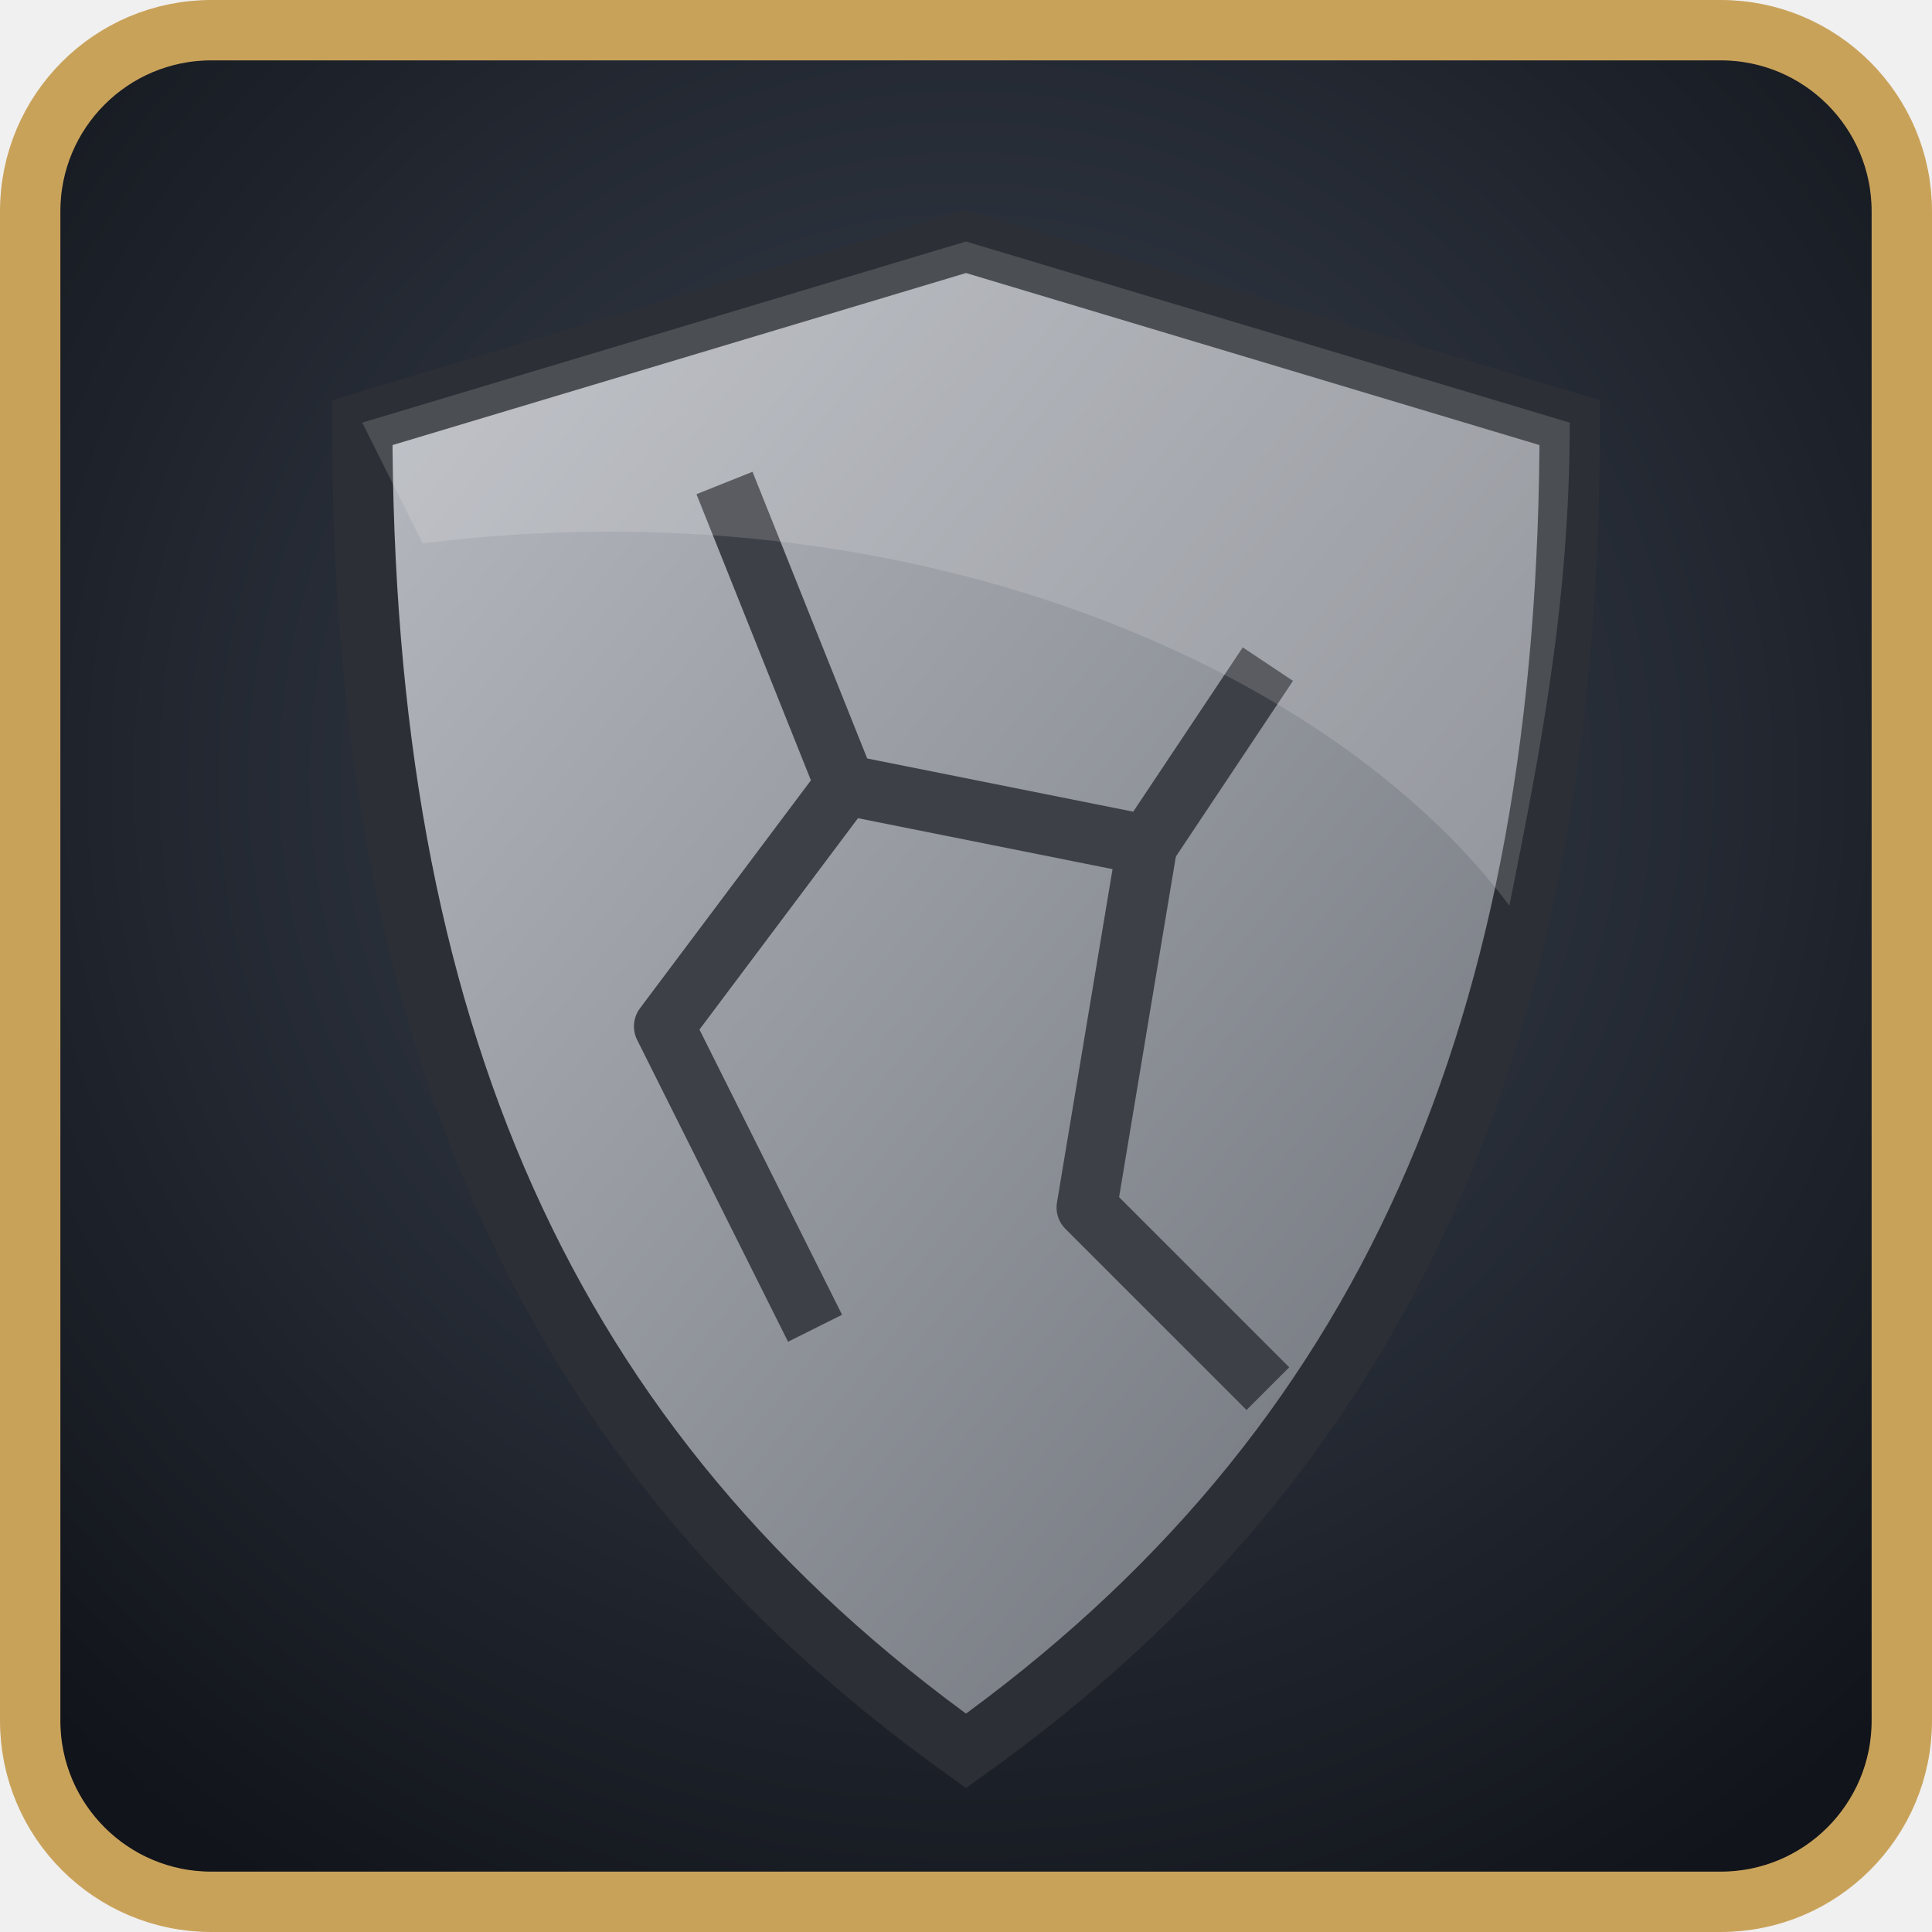
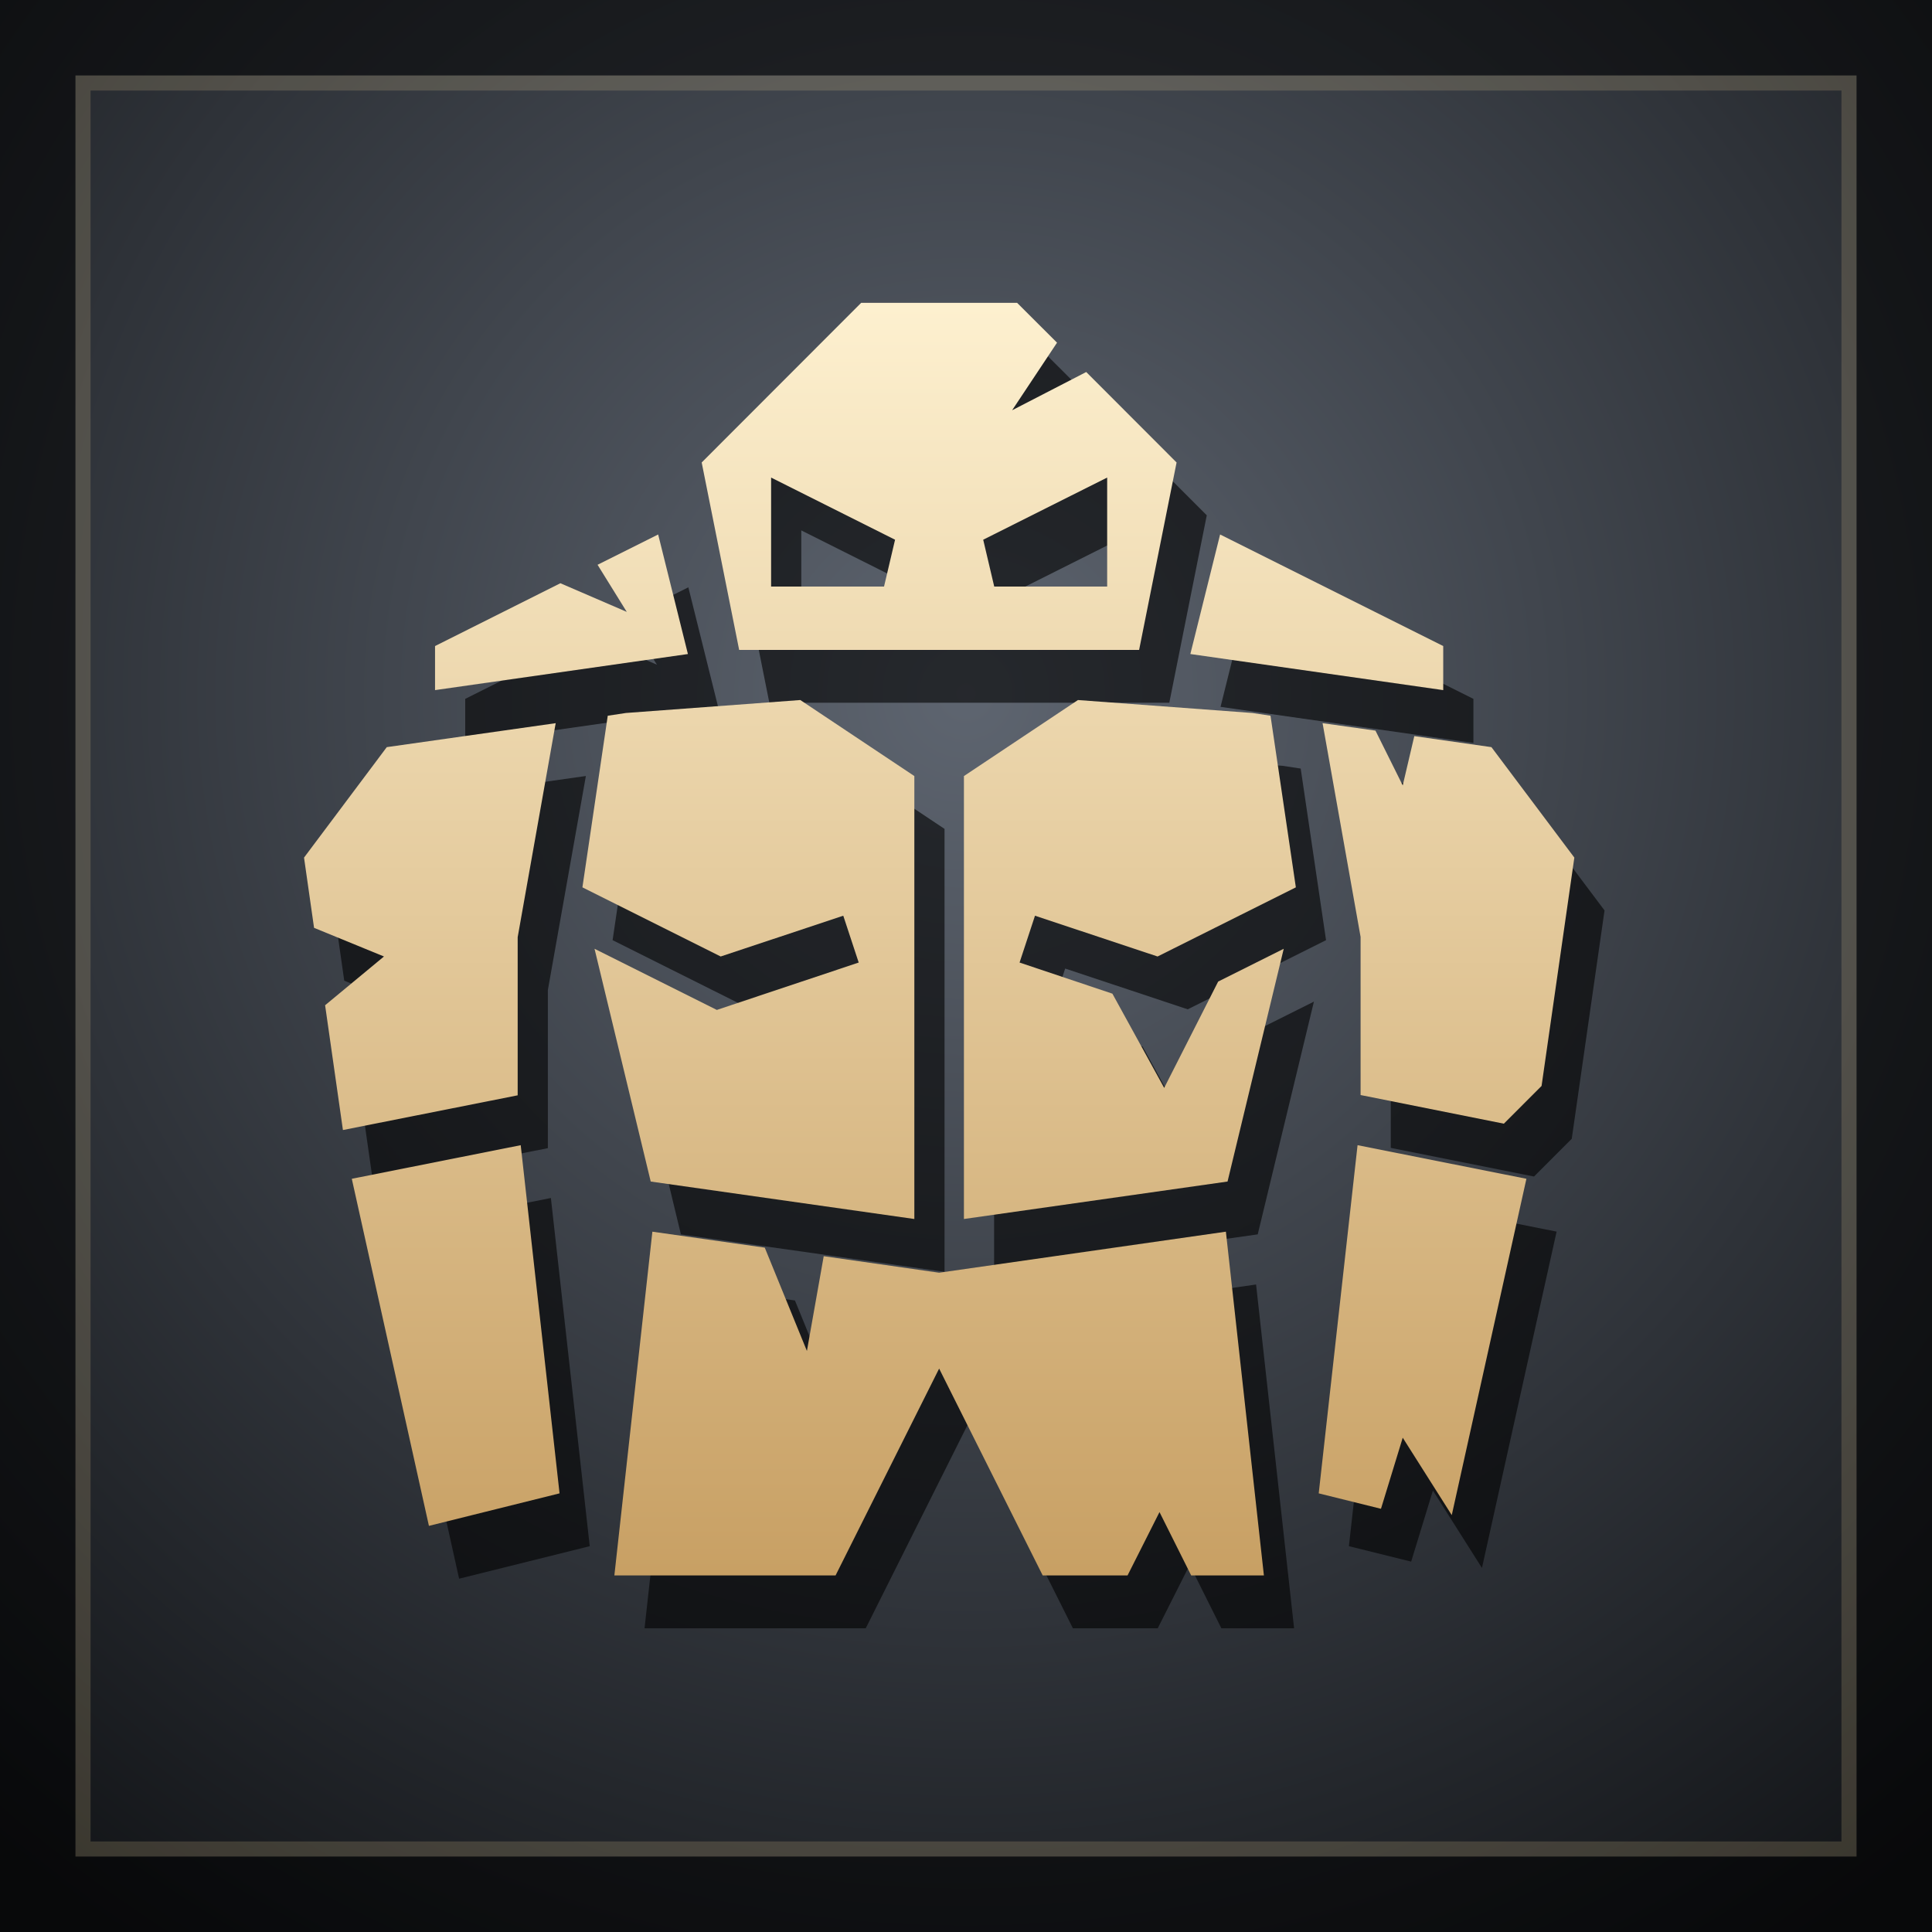
- <svg xmlns="http://www.w3.org/2000/svg" width="64" height="64" viewBox="0 0 64 64">
+ <svg xmlns="http://www.w3.org/2000/svg" viewBox="0 0 512 512">
  <defs>
-     <radialGradient id="bg" cx="50%" cy="40%" r="70%">
-       <stop offset="0" stop-color="#3c4452" />
-       <stop offset="1" stop-color="#11141a" />
+     <radialGradient id="bg" cx="50%" cy="36%" r="78%">
+       <stop offset="0" stop-color="#5e6570" />
+       <stop offset="1" stop-color="#111316" />
    </radialGradient>
-     <linearGradient id="stone" x1="0" y1="0" x2="1" y2="1">
-       <stop offset="0" stop-color="#b9bcc2" />
-       <stop offset="1" stop-color="#6a6e76" />
+     <linearGradient id="ink" x1="0" y1="0" x2="0" y2="1">
+       <stop offset="0" stop-color="#fdf0cf" />
+       <stop offset="1" stop-color="#c8a064" />
    </linearGradient>
  </defs>
-   <rect x="1" y="1" width="62" height="62" rx="6" fill="url(#bg)" />
-   <path d="M32 8 L52 14 C52 34 46 48 32 58 C18 48 12 34 12 14 Z" fill="url(#stone)" stroke="#2c2f35" stroke-width="2" />
-   <g fill="none" stroke="#3d4047" stroke-width="2" stroke-linejoin="round">
-     <path d="M24 16 L28 26 L22 34 L27 44" />
-     <path d="M28 26 L38 28 L42 22" />
-     <path d="M38 28 L36 40 L42 46" />
+   <rect width="512" height="512" fill="url(#bg)" />
+   <g transform="translate(70 76) scale(0.73)" fill="#000" fill-opacity="0.6">
+     <path d="M227.7 25l-57.9 57.96L183.4 151h145.2l13.6-68.04-32.8-32.84L282.5 64l16.3-24.53L284.3 25h-56.6zM195 88.44L240 111l-4 17h-41V88.44zm122 0V128h-41l-4-17 32-16.05 13-6.51zM154 109.1l-22 11 10.6 17.1-24.1-10.4L73 149.6v16l91.8-13.1-10.8-43.4zm204 0l-10.8 43.4 91.8 13.1v-16l-81-40.5zm-152.4 60.1l-63.3 4.7-6.6 1-9.2 62.3 50.2 25.1 44.5-14.8 5.6 17-51.5 17.2-44.4-22.2 20.4 84.5 95.7 13.6V196.8l-41.4-27.6zm100.8 0L265 196.8v160.8l95.7-13.6 20.4-84.5-23.8 11.9-19.6 38.6-18.8-34.2-33.7-11.3 5.6-17 44.5 14.8 50.2-25.1-9.2-62.3-6.6-1-63.3-4.7zm-189.6 8.4l-61.32 8.7-30.04 40.1 3.64 25.5 25.38 10.4L33.09 280l6.47 45.3L103 312.7v-57.4l13.8-77.7zm278.4 0l13.8 77.6v57.4l52 10.4 13.7-13.7 11.9-82.9-30.1-40.1-28-4-4.2 17.9-9.9-19.9-19.2-2.7zM104.1 330.8L42.78 343l28 126 47.42-11.8-14.1-126.4zm303.8 0l-14.1 126.4 22.6 5.6 7.9-25.8 17.8 28.1L469.2 343l-61.3-12.2zm-256 31.4L138.1 487h80.3l37.6-75.1 37.6 75.1h30.8l11.6-23 11.5 23h26.4l-13.8-124.8L256 377.1l-41.9-6-6.1 34.4-15.3-37.5-40.8-5.8z" />
  </g>
-   <path d="M32 8 L52 14 C52 20 51 25 50 30 C44 22 30 16 14 18 L12 14 Z" fill="#ffffff" opacity="0.15" />
-   <rect x="1" y="1" width="62" height="62" rx="6" fill="none" stroke="#c9a25a" stroke-width="2" />
+   <g transform="translate(62 62) scale(0.73)" fill="url(#ink)">
+     <path d="M227.7 25l-57.9 57.96L183.4 151h145.2l13.6-68.04-32.8-32.84L282.5 64l16.3-24.53L284.3 25h-56.6zM195 88.44L240 111l-4 17h-41V88.44zm122 0V128h-41l-4-17 32-16.05 13-6.51zM154 109.1l-22 11 10.6 17.1-24.1-10.4L73 149.6v16l91.8-13.1-10.8-43.4zm204 0l-10.8 43.4 91.8 13.1v-16l-81-40.5zm-152.4 60.1l-63.3 4.7-6.6 1-9.2 62.3 50.2 25.1 44.5-14.8 5.6 17-51.5 17.2-44.4-22.2 20.4 84.5 95.7 13.6V196.8l-41.4-27.6zm100.8 0L265 196.8v160.8l95.7-13.6 20.4-84.5-23.8 11.9-19.6 38.6-18.8-34.2-33.7-11.3 5.6-17 44.5 14.8 50.2-25.1-9.2-62.3-6.6-1-63.3-4.7zm-189.6 8.4l-61.32 8.7-30.04 40.1 3.64 25.5 25.38 10.4L33.09 280l6.47 45.3L103 312.7v-57.4l13.8-77.7zm278.4 0l13.8 77.6v57.4l52 10.4 13.7-13.7 11.9-82.9-30.1-40.1-28-4-4.2 17.9-9.9-19.9-19.2-2.7zM104.1 330.8L42.78 343l28 126 47.42-11.8-14.1-126.4zm303.8 0l-14.1 126.4 22.6 5.6 7.9-25.8 17.8 28.1L469.2 343l-61.3-12.2zm-256 31.4L138.1 487h80.3l37.6-75.1 37.6 75.1h30.8l11.6-23 11.5 23h26.4l-13.8-124.8L256 377.1l-41.9-6-6.1 34.4-15.3-37.5-40.8-5.8z" />
+   </g>
+   <rect x="10" y="10" width="492" height="492" fill="none" stroke="#000" stroke-opacity="0.55" stroke-width="20" />
+   <rect x="22" y="22" width="468" height="468" fill="none" stroke="#f3d79a" stroke-opacity="0.18" stroke-width="4" />
</svg>
